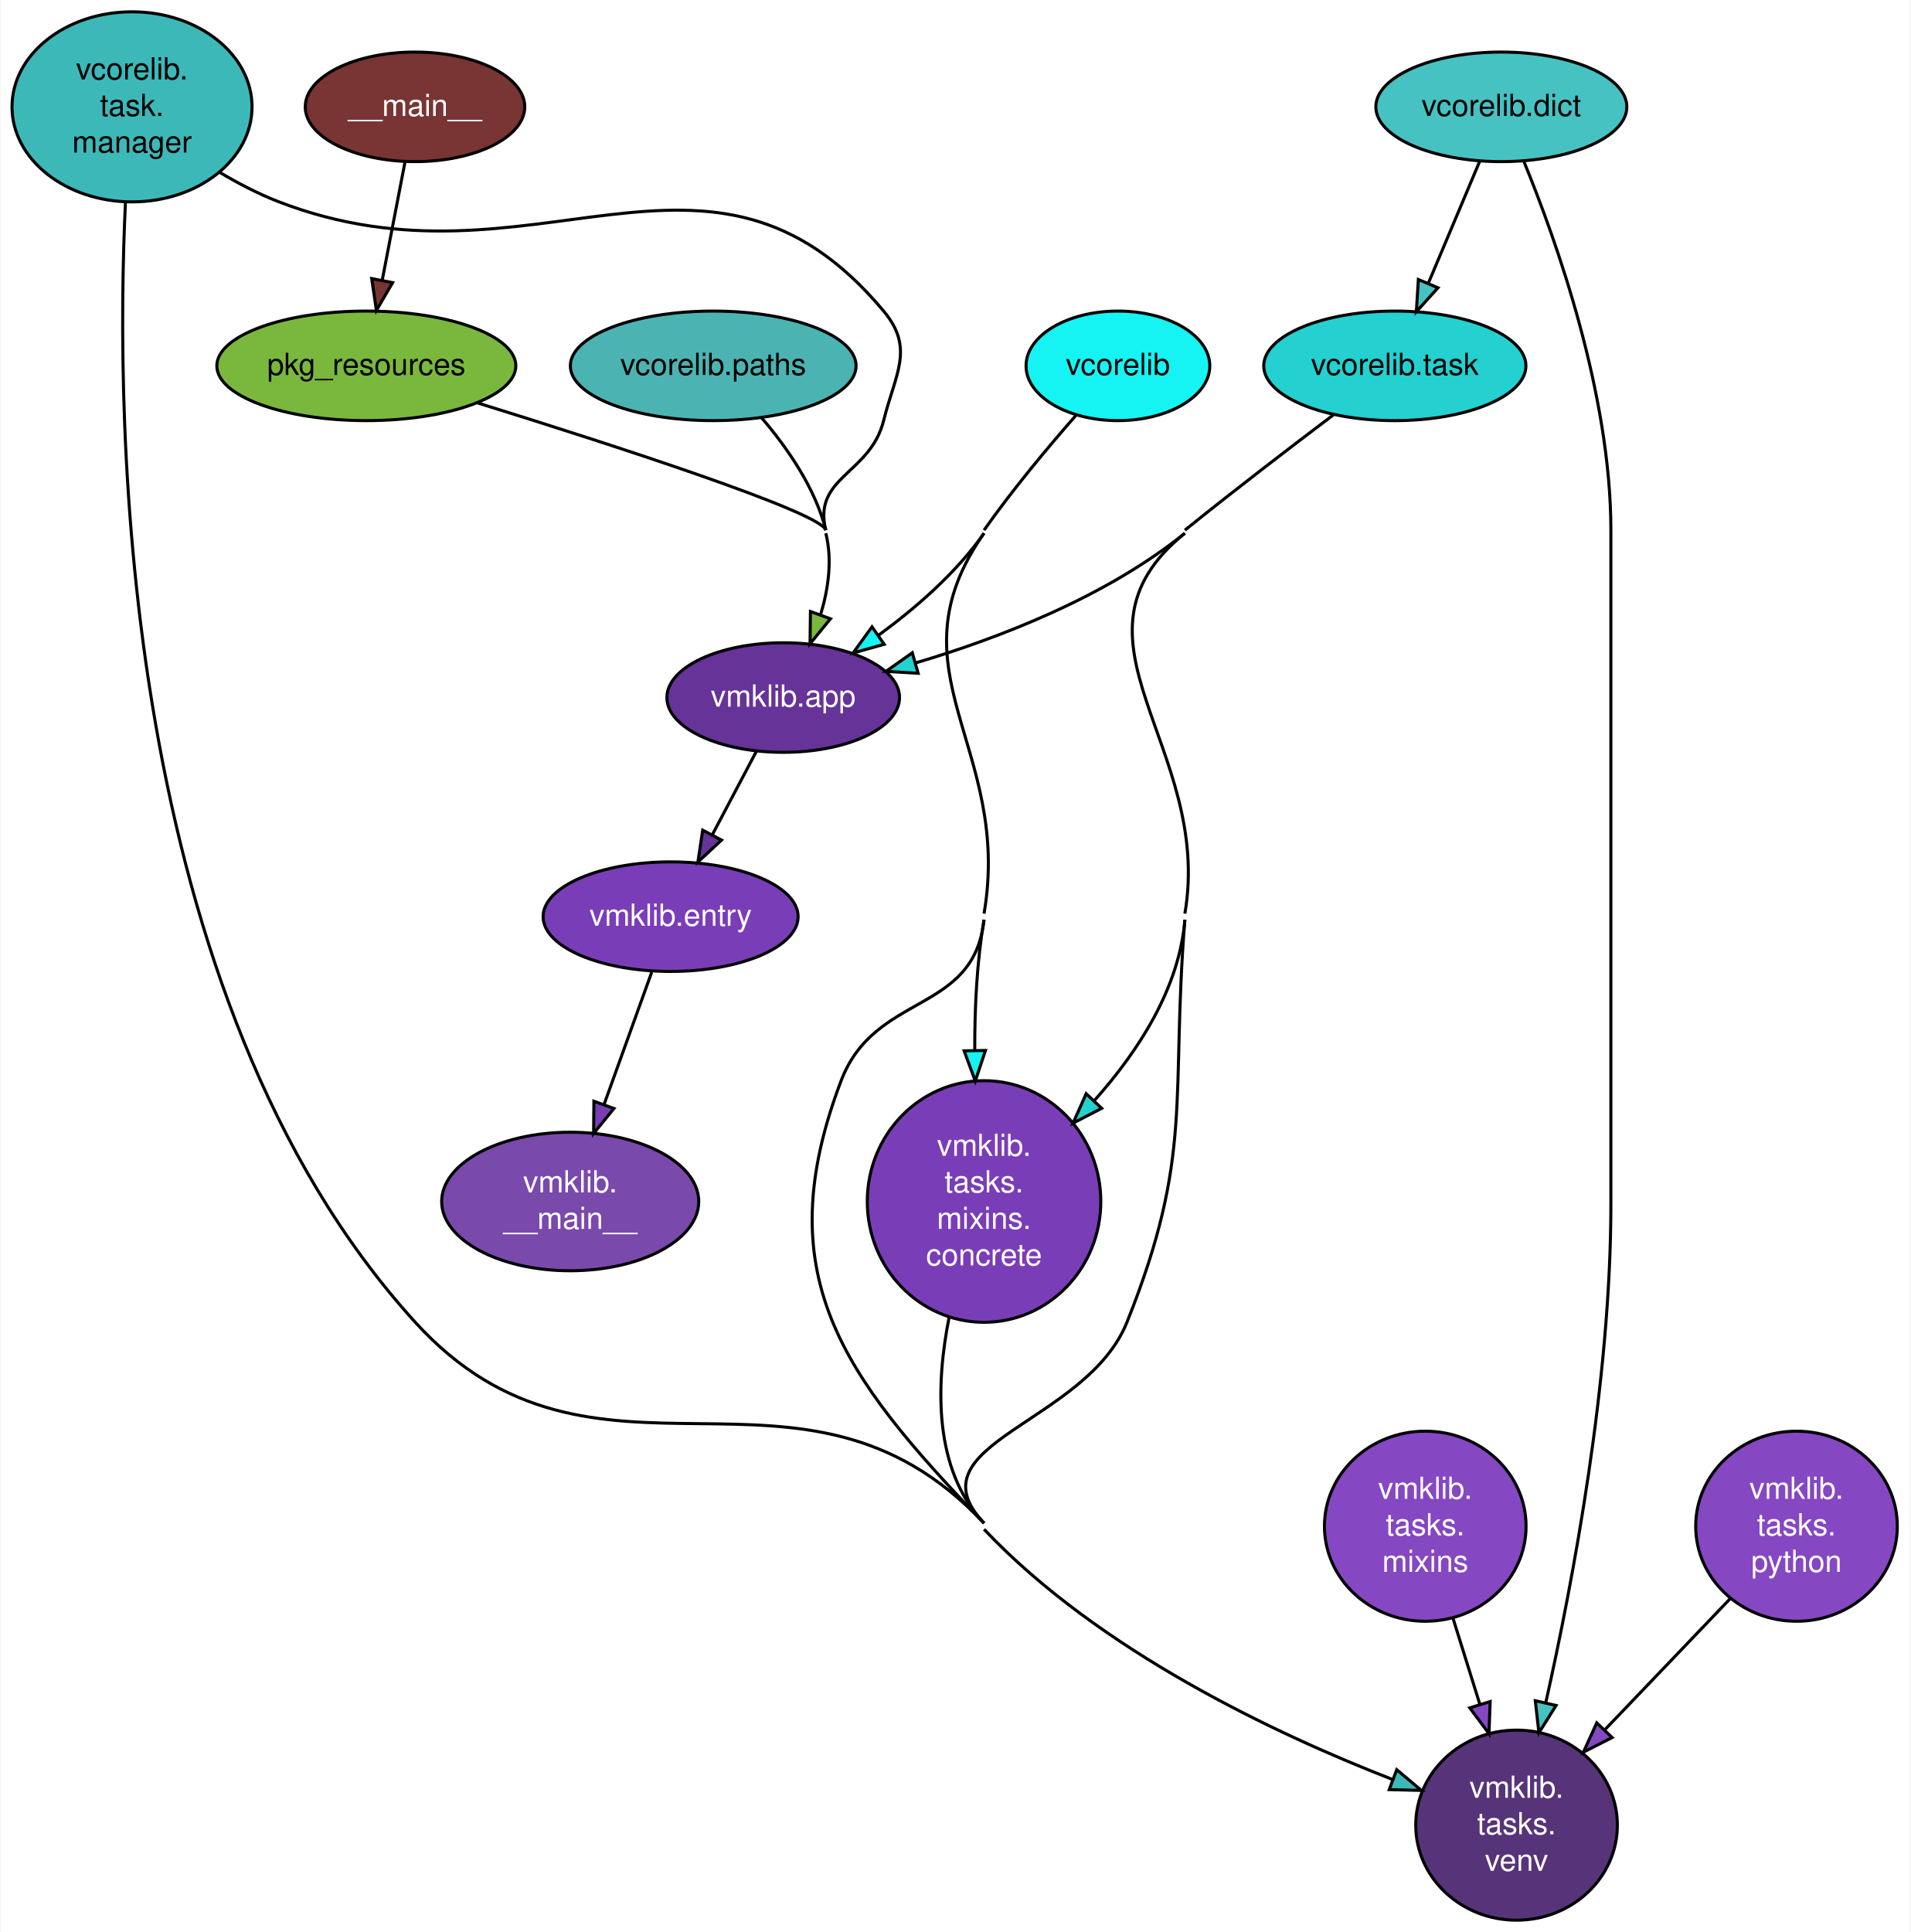
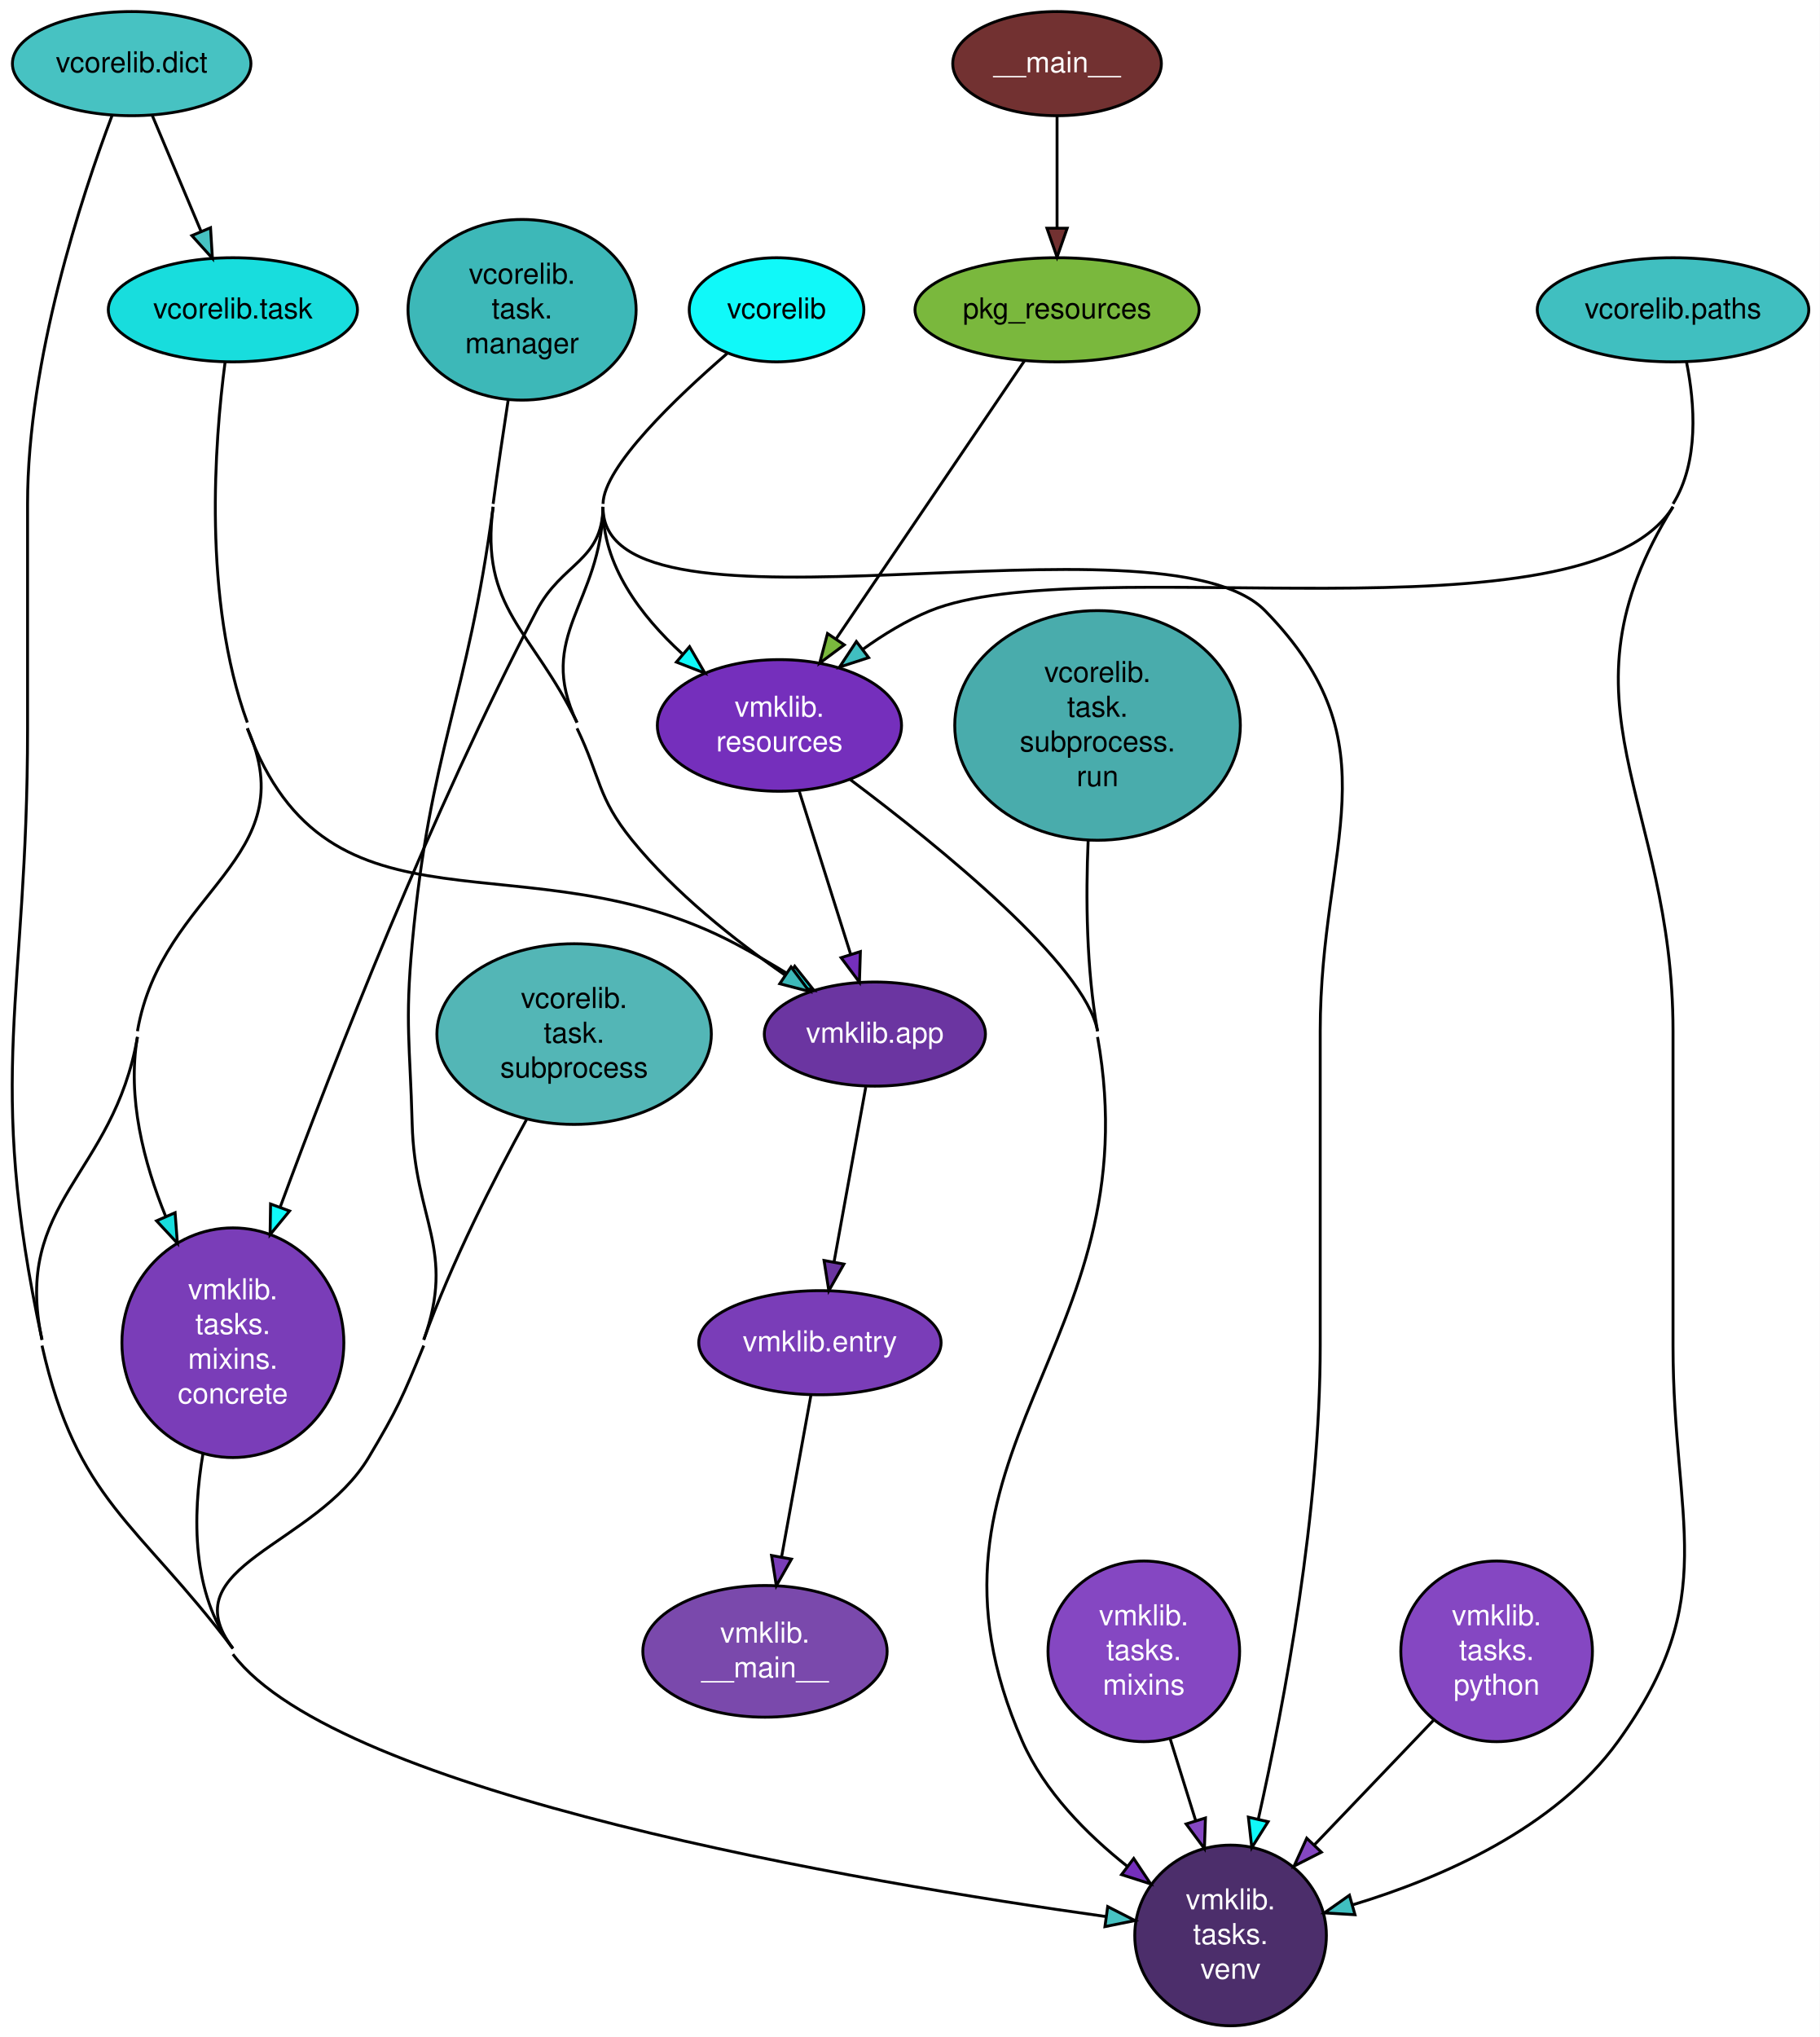
- <svg xmlns="http://www.w3.org/2000/svg" width="628pt" height="635pt" viewBox="0.00 0.00 627.54 634.87">
-   <g id="graph0" class="graph" transform="scale(1 1) rotate(0) translate(4 630.87)">
+ <svg xmlns="http://www.w3.org/2000/svg" width="629pt" height="704pt" viewBox="0.00 0.00 629.24 704.29">
+   <g id="graph0" class="graph" transform="scale(1 1) rotate(0) translate(4 700.29)">
    <style>.edge&gt;path:hover{stroke-width:8}</style>
-     <polygon fill="white" stroke="transparent" points="-4,4 -4,-630.87 623.54,-630.87 623.54,4 -4,4" />
+     <polygon fill="white" stroke="transparent" points="-4,4 -4,-700.29 625.24,-700.29 625.24,4 -4,4" />
    <g id="node1" class="node">
      <style>.edge&gt;path:hover{stroke-width:8}</style>
-       <ellipse fill="#793434" stroke="black" cx="132.22" cy="-595.76" rx="36.07" ry="18" />
-       <text text-anchor="middle" x="132.22" y="-592.76" font-family="Helvetica,sans-Serif" font-size="10.00" fill="#ffffff">__main__</text>
+       <ellipse fill="#723131" stroke="black" cx="361.52" cy="-678.29" rx="36.07" ry="18" />
+       <text text-anchor="middle" x="361.52" y="-675.29" font-family="Helvetica,sans-Serif" font-size="10.00" fill="#ffffff">__main__</text>
    </g>
    <g id="node2" class="node">
      <style>.edge&gt;path:hover{stroke-width:8}</style>
-       <ellipse fill="#7ab83d" stroke="black" cx="116.22" cy="-510.65" rx="49.13" ry="18" />
-       <text text-anchor="middle" x="116.22" y="-507.65" font-family="Helvetica,sans-Serif" font-size="10.00" fill="#000000">pkg_resources</text>
+       <ellipse fill="#7ab83d" stroke="black" cx="361.52" cy="-593.18" rx="49.13" ry="18" />
+       <text text-anchor="middle" x="361.52" y="-590.18" font-family="Helvetica,sans-Serif" font-size="10.00" fill="#000000">pkg_resources</text>
    </g>
    <g id="edge1" class="edge">
      <style>.edge&gt;path:hover{stroke-width:8}</style>
-       <path fill="none" stroke="black" d="M128.91,-577.54C126.76,-566.39 123.92,-551.65 121.47,-538.93" />
-       <polygon fill="#793434" stroke="black" points="124.86,-538 119.53,-528.85 117.99,-539.33 124.86,-538" />
+       <path fill="none" stroke="black" d="M361.52,-660.07C361.52,-648.93 361.52,-634.18 361.52,-621.46" />
+       <polygon fill="#723131" stroke="black" points="365.02,-621.38 361.52,-611.38 358.02,-621.38 365.02,-621.38" />
+     </g>
+     <g id="node13" class="node">
+       <style>.edge&gt;path:hover{stroke-width:8}</style>
+       <ellipse fill="#752fbc" stroke="black" cx="265.52" cy="-449.47" rx="42.22" ry="22.76" />
+       <text text-anchor="middle" x="265.52" y="-452.47" font-family="Helvetica,sans-Serif" font-size="10.00" fill="#ffffff">vmklib.</text>
+       <text text-anchor="middle" x="265.52" y="-440.47" font-family="Helvetica,sans-Serif" font-size="10.00" fill="#ffffff">resources</text>
+     </g>
+     <g id="edge2" class="edge">
+       <style>.edge&gt;path:hover{stroke-width:8}</style>
+       <path fill="none" stroke="black" d="M350.32,-575.65C334.36,-552.09 304.84,-508.52 285.19,-479.51" />
+       <polygon fill="#7ab83d" stroke="black" points="287.94,-477.33 279.43,-471.01 282.14,-481.25 287.94,-477.33" />
+     </g>
+     <g id="node3" class="node">
+       <style>.edge&gt;path:hover{stroke-width:8}</style>
+       <ellipse fill="#10f9f9" stroke="black" cx="264.52" cy="-593.18" rx="30.19" ry="18" />
+       <text text-anchor="middle" x="264.52" y="-590.18" font-family="Helvetica,sans-Serif" font-size="10.00" fill="#000000">vcorelib</text>
+     </g>
+     <g id="node11" class="node">
+       <style>.edge&gt;path:hover{stroke-width:8}</style>
+       <ellipse fill="#6b35a1" stroke="black" cx="298.52" cy="-342.76" rx="38.23" ry="18" />
+       <text text-anchor="middle" x="298.52" y="-339.76" font-family="Helvetica,sans-Serif" font-size="10.00" fill="#ffffff">vmklib.app</text>
+     </g>
+     <g id="edge3" class="edge">
+       <style>.edge&gt;path:hover{stroke-width:8}</style>
+       <path fill="none" stroke="black" d="M204.52,-525.07C203.98,-491.68 181.02,-480.55 195.52,-450.47" />
+     </g>
+     <g id="edge4" class="edge">
+       <style>.edge&gt;path:hover{stroke-width:8}</style>
+       <path fill="none" stroke="black" d="M204.52,-525.07C204.19,-505.03 217.53,-487.4 231.82,-474.33" />
+       <polygon fill="#10f9f9" stroke="black" points="234.44,-476.7 239.77,-467.54 229.89,-471.37 234.44,-476.7" />
+     </g>
+     <g id="node15" class="node">
+       <style>.edge&gt;path:hover{stroke-width:8}</style>
+       <ellipse fill="#7a3db8" stroke="black" cx="76.52" cy="-236.05" rx="38.37" ry="39.7" />
+       <text text-anchor="middle" x="76.52" y="-251.05" font-family="Helvetica,sans-Serif" font-size="10.00" fill="#ffffff">vmklib.</text>
+       <text text-anchor="middle" x="76.52" y="-239.05" font-family="Helvetica,sans-Serif" font-size="10.00" fill="#ffffff">tasks.</text>
+       <text text-anchor="middle" x="76.52" y="-227.05" font-family="Helvetica,sans-Serif" font-size="10.00" fill="#ffffff">mixins.</text>
+       <text text-anchor="middle" x="76.52" y="-215.05" font-family="Helvetica,sans-Serif" font-size="10.00" fill="#ffffff">concrete</text>
+     </g>
+     <g id="edge5" class="edge">
+       <style>.edge&gt;path:hover{stroke-width:8}</style>
+       <path fill="none" stroke="black" d="M247.56,-578.18C229.89,-562.91 204.72,-538.93 204.52,-526.07" />
+       <path fill="none" stroke="black" d="M204.52,-525.07C204.21,-506.08 190.31,-505.89 181.52,-489.07 145.11,-419.42 111.81,-334.26 92.87,-282.91" />
+       <polygon fill="#10f9f9" stroke="black" points="96.12,-281.6 89.39,-273.42 89.55,-284.01 96.12,-281.6" />
+     </g>
+     <g id="node17" class="node">
+       <style>.edge&gt;path:hover{stroke-width:8}</style>
+       <ellipse fill="#4c2e6b" stroke="black" cx="421.52" cy="-31.11" rx="33.13" ry="31.23" />
+       <text text-anchor="middle" x="421.52" y="-40.11" font-family="Helvetica,sans-Serif" font-size="10.00" fill="#ffffff">vmklib.</text>
+       <text text-anchor="middle" x="421.52" y="-28.11" font-family="Helvetica,sans-Serif" font-size="10.00" fill="#ffffff">tasks.</text>
+       <text text-anchor="middle" x="421.52" y="-16.11" font-family="Helvetica,sans-Serif" font-size="10.00" fill="#ffffff">venv</text>
+     </g>
+     <g id="edge6" class="edge">
+       <style>.edge&gt;path:hover{stroke-width:8}</style>
+       <path fill="none" stroke="black" d="M204.52,-525.07C203.98,-473.56 397.57,-525.96 433.52,-489.07 478.97,-442.42 452.52,-408.89 452.52,-343.76 452.52,-343.76 452.52,-343.76 452.52,-235.05 452.52,-177.55 440.21,-111.93 431.1,-71.26" />
+       <polygon fill="#10f9f9" stroke="black" points="434.5,-70.44 428.86,-61.47 427.68,-72 434.5,-70.44" />
+     </g>
+     <g id="node4" class="node">
+       <style>.edge&gt;path:hover{stroke-width:8}</style>
+       <ellipse fill="#47c2c2" stroke="black" cx="41.52" cy="-678.29" rx="41.24" ry="18" />
+       <text text-anchor="middle" x="41.52" y="-675.29" font-family="Helvetica,sans-Serif" font-size="10.00" fill="#000000">vcorelib.dict</text>
+     </g>
+     <g id="node6" class="node">
+       <style>.edge&gt;path:hover{stroke-width:8}</style>
+       <ellipse fill="#18dddd" stroke="black" cx="76.52" cy="-593.18" rx="43.08" ry="18" />
+       <text text-anchor="middle" x="76.52" y="-590.18" font-family="Helvetica,sans-Serif" font-size="10.00" fill="#000000">vcorelib.task</text>
+     </g>
+     <g id="edge7" class="edge">
+       <style>.edge&gt;path:hover{stroke-width:8}</style>
+       <path fill="none" stroke="black" d="M48.6,-660.47C53.44,-648.98 59.95,-633.53 65.46,-620.43" />
+       <polygon fill="#47c2c2" stroke="black" points="68.79,-621.55 69.44,-610.97 62.34,-618.83 68.79,-621.55" />
+     </g>
+     <g id="edge8" class="edge">
+       <style>.edge&gt;path:hover{stroke-width:8}</style>
+       <path fill="none" stroke="black" d="M34.75,-660.37C24.32,-632.74 5.52,-576 5.52,-526.07 5.52,-526.07 5.52,-526.07 5.52,-448.47 5.52,-354.48 -9.24,-328.94 10.52,-237.05" />
+       <path fill="none" stroke="black" d="M10.52,-235.05C22.57,-181.38 43.37,-174.24 76.52,-130.34" />
+       <path fill="none" stroke="black" d="M76.52,-128.34C113.07,-79.93 294.31,-49.41 378.45,-37.64" />
+       <polygon fill="#47c2c2" stroke="black" points="379.03,-41.09 388.46,-36.26 378.08,-34.16 379.03,-41.09" />
+     </g>
+     <g id="node5" class="node">
+       <style>.edge&gt;path:hover{stroke-width:8}</style>
+       <ellipse fill="#40bfc0" stroke="black" cx="574.52" cy="-593.18" rx="46.95" ry="18" />
+       <text text-anchor="middle" x="574.52" y="-590.18" font-family="Helvetica,sans-Serif" font-size="10.00" fill="#000000">vcorelib.paths</text>
+     </g>
+     <g id="edge9" class="edge">
+       <style>.edge&gt;path:hover{stroke-width:8}</style>
+       <path fill="none" stroke="black" d="M579.19,-575.08C582.05,-560.87 583.61,-540.69 574.52,-526.07" />
+       <path fill="none" stroke="black" d="M574.52,-525.07C544.05,-476.1 370.88,-510.93 317.52,-489.07 309.44,-485.76 301.48,-480.91 294.31,-475.75" />
+       <polygon fill="#40bfc0" stroke="black" points="296.37,-472.92 286.29,-469.64 292.12,-478.49 296.37,-472.92" />
+     </g>
+     <g id="edge10" class="edge">
+       <style>.edge&gt;path:hover{stroke-width:8}</style>
+       <path fill="none" stroke="black" d="M574.52,-525.07C531.95,-456.65 574.52,-424.34 574.52,-343.76 574.52,-343.76 574.52,-343.76 574.52,-235.05 574.52,-173.65 591.45,-148.01 555.52,-98.23 533.76,-68.08 494.37,-50.97 463.91,-41.75" />
+       <polygon fill="#40bfc0" stroke="black" points="464.54,-38.28 453.96,-38.91 462.62,-45.02 464.54,-38.28" />
+     </g>
+     <g id="edge11" class="edge">
+       <style>.edge&gt;path:hover{stroke-width:8}</style>
+       <path fill="none" stroke="black" d="M81.52,-448.47C109.59,-371.32 178,-412.37 250.52,-373.87 256.59,-370.65 262.92,-366.94 268.92,-363.26" />
+       <polygon fill="#18dddd" stroke="black" points="270.8,-366.21 277.4,-357.93 267.07,-360.28 270.8,-366.21" />
+     </g>
+     <g id="edge12" class="edge">
+       <style>.edge&gt;path:hover{stroke-width:8}</style>
+       <path fill="none" stroke="black" d="M43.52,-341.76C39.91,-320.87 45.66,-298.37 53.33,-279.6" />
+       <polygon fill="#18dddd" stroke="black" points="56.54,-281 57.34,-270.43 50.12,-278.19 56.54,-281" />
+     </g>
+     <g id="edge13" class="edge">
+       <style>.edge&gt;path:hover{stroke-width:8}</style>
+       <path fill="none" stroke="black" d="M73.81,-574.96C70.22,-547.62 66.03,-493.04 81.52,-450.47" />
+       <path fill="none" stroke="black" d="M81.52,-448.47C101.74,-403.28 51.94,-392.54 43.52,-343.76" />
+       <path fill="none" stroke="black" d="M43.52,-341.76C35.21,-293.68 0.26,-284.75 10.52,-237.05" />
+     </g>
+     <g id="node7" class="node">
+       <style>.edge&gt;path:hover{stroke-width:8}</style>
+       <ellipse fill="#3db8b8" stroke="black" cx="176.52" cy="-593.18" rx="39.44" ry="31.23" />
+       <text text-anchor="middle" x="176.52" y="-602.18" font-family="Helvetica,sans-Serif" font-size="10.00" fill="#000000">vcorelib.</text>
+       <text text-anchor="middle" x="176.52" y="-590.18" font-family="Helvetica,sans-Serif" font-size="10.00" fill="#000000">task.</text>
+       <text text-anchor="middle" x="176.52" y="-578.18" font-family="Helvetica,sans-Serif" font-size="10.00" fill="#000000">manager</text>
+     </g>
+     <g id="edge14" class="edge">
+       <style>.edge&gt;path:hover{stroke-width:8}</style>
+       <path fill="none" stroke="black" d="M166.52,-525.07C161.82,-489.81 180.07,-482.51 195.52,-450.47" />
+       <path fill="none" stroke="black" d="M195.52,-448.47C203.82,-431.25 202.48,-424.73 214.52,-409.87 229.34,-391.57 250.1,-375.17 267.28,-363.28" />
+       <polygon fill="#3db8b8" stroke="black" points="269.54,-365.98 275.88,-357.49 265.63,-360.17 269.54,-365.98" />
+     </g>
+     <g id="edge15" class="edge">
+       <style>.edge&gt;path:hover{stroke-width:8}</style>
+       <path fill="none" stroke="black" d="M171.76,-562.26C170.02,-550.94 168.09,-537.92 166.52,-526.07" />
+       <path fill="none" stroke="black" d="M166.52,-525.07C157.5,-457.32 144.77,-441.93 138.52,-373.87 135.99,-346.33 137.78,-339.29 138.52,-311.65 139.41,-278.46 153.73,-268.3 142.52,-237.05" />
+       <path fill="none" stroke="black" d="M142.52,-235.05C135.29,-217.35 133.31,-212.87 123.52,-196.45 105.05,-165.49 54.79,-159.11 76.52,-130.34" />
+     </g>
+     <g id="node8" class="node">
+       <style>.edge&gt;path:hover{stroke-width:8}</style>
+       <ellipse fill="#53b6b6" stroke="black" cx="194.52" cy="-342.76" rx="47.45" ry="31.23" />
+       <text text-anchor="middle" x="194.52" y="-351.76" font-family="Helvetica,sans-Serif" font-size="10.00" fill="#000000">vcorelib.</text>
+       <text text-anchor="middle" x="194.52" y="-339.76" font-family="Helvetica,sans-Serif" font-size="10.00" fill="#000000">task.</text>
+       <text text-anchor="middle" x="194.52" y="-327.76" font-family="Helvetica,sans-Serif" font-size="10.00" fill="#000000">subprocess</text>
+     </g>
+     <g id="edge16" class="edge">
+       <style>.edge&gt;path:hover{stroke-width:8}</style>
+       <path fill="none" stroke="black" d="M178.07,-313.22C166.77,-292.6 152.11,-263.8 142.52,-237.05" />
    </g>
    <g id="node9" class="node">
      <style>.edge&gt;path:hover{stroke-width:8}</style>
-       <ellipse fill="#663399" stroke="black" cx="253.22" cy="-401.65" rx="38.23" ry="18" />
-       <text text-anchor="middle" x="253.22" y="-398.65" font-family="Helvetica,sans-Serif" font-size="10.00" fill="#ffffff">vmklib.app</text>
-     </g>
-     <g id="edge2" class="edge">
-       <style>.edge&gt;path:hover{stroke-width:8}</style>
-       <path fill="none" stroke="black" d="M152.7,-498.5C196.92,-484.76 265.76,-462.49 267.22,-456.65" />
-       <path fill="none" stroke="black" d="M267.22,-455.65C269.42,-446.89 268.06,-437.34 265.49,-428.8" />
-       <polygon fill="#7ab83d" stroke="black" points="268.75,-427.53 262.04,-419.33 262.17,-429.92 268.75,-427.53" />
-     </g>
-     <g id="node3" class="node">
-       <style>.edge&gt;path:hover{stroke-width:8}</style>
-       <ellipse fill="#16f3f3" stroke="black" cx="363.22" cy="-510.65" rx="30.19" ry="18" />
-       <text text-anchor="middle" x="363.22" y="-507.65" font-family="Helvetica,sans-Serif" font-size="10.00" fill="#000000">vcorelib</text>
-     </g>
-     <g id="edge3" class="edge">
-       <style>.edge&gt;path:hover{stroke-width:8}</style>
-       <path fill="none" stroke="black" d="M349.44,-494.4C340.4,-484.09 328.56,-469.96 319.22,-456.65" />
-       <path fill="none" stroke="black" d="M319.22,-455.65C310.03,-442.55 296.72,-431.01 284.46,-422.06" />
-       <polygon fill="#16f3f3" stroke="black" points="286.4,-419.15 276.2,-416.3 282.4,-424.89 286.4,-419.15" />
+       <ellipse fill="#49acac" stroke="black" cx="375.52" cy="-449.47" rx="49.38" ry="39.7" />
+       <text text-anchor="middle" x="375.52" y="-464.47" font-family="Helvetica,sans-Serif" font-size="10.00" fill="#000000">vcorelib.</text>
+       <text text-anchor="middle" x="375.52" y="-452.47" font-family="Helvetica,sans-Serif" font-size="10.00" fill="#000000">task.</text>
+       <text text-anchor="middle" x="375.52" y="-440.47" font-family="Helvetica,sans-Serif" font-size="10.00" fill="#000000">subprocess.</text>
+       <text text-anchor="middle" x="375.52" y="-428.47" font-family="Helvetica,sans-Serif" font-size="10.00" fill="#000000">run</text>
+     </g>
+     <g id="edge17" class="edge">
+       <style>.edge&gt;path:hover{stroke-width:8}</style>
+       <path fill="none" stroke="black" d="M372.28,-409.89C371.42,-389.99 371.64,-365.41 375.52,-343.76" />
+     </g>
+     <g id="node10" class="node">
+       <style>.edge&gt;path:hover{stroke-width:8}</style>
+       <ellipse fill="#7a49ac" stroke="black" cx="260.52" cy="-129.34" rx="42.24" ry="22.76" />
+       <text text-anchor="middle" x="260.52" y="-132.34" font-family="Helvetica,sans-Serif" font-size="10.00" fill="#ffffff">vmklib.</text>
+       <text text-anchor="middle" x="260.52" y="-120.34" font-family="Helvetica,sans-Serif" font-size="10.00" fill="#ffffff">__main__</text>
    </g>
    <g id="node12" class="node">
      <style>.edge&gt;path:hover{stroke-width:8}</style>
-       <ellipse fill="#7a3db8" stroke="black" cx="319.22" cy="-236.05" rx="38.37" ry="39.7" />
-       <text text-anchor="middle" x="319.22" y="-251.05" font-family="Helvetica,sans-Serif" font-size="10.00" fill="#ffffff">vmklib.</text>
-       <text text-anchor="middle" x="319.22" y="-239.05" font-family="Helvetica,sans-Serif" font-size="10.00" fill="#ffffff">tasks.</text>
-       <text text-anchor="middle" x="319.22" y="-227.05" font-family="Helvetica,sans-Serif" font-size="10.00" fill="#ffffff">mixins.</text>
-       <text text-anchor="middle" x="319.22" y="-215.05" font-family="Helvetica,sans-Serif" font-size="10.00" fill="#ffffff">concrete</text>
-     </g>
-     <g id="edge4" class="edge">
-       <style>.edge&gt;path:hover{stroke-width:8}</style>
-       <path fill="none" stroke="black" d="M319.22,-328.65C316.87,-314.91 316.13,-299.84 316.17,-285.96" />
-       <polygon fill="#16f3f3" stroke="black" points="319.68,-285.68 316.34,-275.62 312.68,-285.56 319.68,-285.68" />
+       <ellipse fill="#7a3db8" stroke="black" cx="279.52" cy="-236.05" rx="41.9" ry="18" />
+       <text text-anchor="middle" x="279.52" y="-233.05" font-family="Helvetica,sans-Serif" font-size="10.00" fill="#ffffff">vmklib.entry</text>
+     </g>
+     <g id="edge18" class="edge">
+       <style>.edge&gt;path:hover{stroke-width:8}</style>
+       <path fill="none" stroke="black" d="M295.38,-324.47C292.39,-308 287.85,-282.97 284.39,-263.9" />
+       <polygon fill="#6b35a1" stroke="black" points="287.82,-263.23 282.6,-254.02 280.94,-264.48 287.82,-263.23" />
+     </g>
+     <g id="edge19" class="edge">
+       <style>.edge&gt;path:hover{stroke-width:8}</style>
+       <path fill="none" stroke="black" d="M276.38,-217.76C273.64,-202.63 269.58,-180.29 266.26,-161.97" />
+       <polygon fill="#7a3db8" stroke="black" points="269.68,-161.23 264.45,-152.01 262.79,-162.48 269.68,-161.23" />
+     </g>
+     <g id="edge20" class="edge">
+       <style>.edge&gt;path:hover{stroke-width:8}</style>
+       <path fill="none" stroke="black" d="M272.27,-427.03C277.44,-410.62 284.6,-387.91 290.14,-370.35" />
+       <polygon fill="#752fbc" stroke="black" points="293.51,-371.28 293.18,-360.69 286.84,-369.17 293.51,-371.28" />
+     </g>
+     <g id="edge21" class="edge">
+       <style>.edge&gt;path:hover{stroke-width:8}</style>
+       <path fill="none" stroke="black" d="M289.83,-430.88C320.97,-407.53 371.42,-366.6 375.52,-343.76" />
+       <path fill="none" stroke="black" d="M375.52,-341.76C394.72,-234.61 305.73,-197.88 349.52,-98.23 357.11,-80.95 371.68,-66.21 385.75,-55.06" />
+       <polygon fill="#752fbc" stroke="black" points="388.03,-57.73 393.91,-48.92 383.82,-52.14 388.03,-57.73" />
    </g>
    <g id="node14" class="node">
      <style>.edge&gt;path:hover{stroke-width:8}</style>
-       <ellipse fill="#573479" stroke="black" cx="494.22" cy="-31.11" rx="33.13" ry="31.23" />
-       <text text-anchor="middle" x="494.22" y="-40.11" font-family="Helvetica,sans-Serif" font-size="10.00" fill="#ffffff">vmklib.</text>
-       <text text-anchor="middle" x="494.22" y="-28.11" font-family="Helvetica,sans-Serif" font-size="10.00" fill="#ffffff">tasks.</text>
-       <text text-anchor="middle" x="494.22" y="-16.11" font-family="Helvetica,sans-Serif" font-size="10.00" fill="#ffffff">venv</text>
-     </g>
-     <g id="edge5" class="edge">
-       <style>.edge&gt;path:hover{stroke-width:8}</style>
-       <path fill="none" stroke="black" d="M319.22,-455.65C287.31,-410.17 328.59,-385.41 319.22,-330.65" />
-       <path fill="none" stroke="black" d="M319.22,-328.65C315.85,-297.34 283.39,-305.08 272.22,-275.65 248.14,-212.19 272.13,-179.22 319.22,-130.34" />
-     </g>
-     <g id="node4" class="node">
-       <style>.edge&gt;path:hover{stroke-width:8}</style>
-       <ellipse fill="#47c2c2" stroke="black" cx="489.22" cy="-595.76" rx="41.24" ry="18" />
-       <text text-anchor="middle" x="489.22" y="-592.76" font-family="Helvetica,sans-Serif" font-size="10.00" fill="#000000">vcorelib.dict</text>
-     </g>
-     <g id="node6" class="node">
-       <style>.edge&gt;path:hover{stroke-width:8}</style>
-       <ellipse fill="#24d0d0" stroke="black" cx="454.22" cy="-510.65" rx="43.08" ry="18" />
-       <text text-anchor="middle" x="454.22" y="-507.65" font-family="Helvetica,sans-Serif" font-size="10.00" fill="#000000">vcorelib.task</text>
-     </g>
-     <g id="edge6" class="edge">
-       <style>.edge&gt;path:hover{stroke-width:8}</style>
-       <path fill="none" stroke="black" d="M482.14,-577.94C477.3,-566.45 470.79,-550.99 465.27,-537.89" />
-       <polygon fill="#47c2c2" stroke="black" points="468.4,-536.3 461.29,-528.44 461.95,-539.02 468.4,-536.3" />
-     </g>
-     <g id="edge7" class="edge">
-       <style>.edge&gt;path:hover{stroke-width:8}</style>
-       <path fill="none" stroke="black" d="M496.68,-577.69C507.23,-551.97 525.22,-501.5 525.22,-456.65 525.22,-456.65 525.22,-456.65 525.22,-235.05 525.22,-177.55 512.91,-111.93 503.8,-71.26" />
-       <polygon fill="#47c2c2" stroke="black" points="507.21,-70.44 501.57,-61.47 500.38,-72 507.21,-70.44" />
-     </g>
-     <g id="node5" class="node">
-       <style>.edge&gt;path:hover{stroke-width:8}</style>
-       <ellipse fill="#4cb3b3" stroke="black" cx="230.22" cy="-510.65" rx="46.95" ry="18" />
-       <text text-anchor="middle" x="230.22" y="-507.65" font-family="Helvetica,sans-Serif" font-size="10.00" fill="#000000">vcorelib.paths</text>
-     </g>
-     <g id="edge8" class="edge">
-       <style>.edge&gt;path:hover{stroke-width:8}</style>
-       <path fill="none" stroke="black" d="M246.1,-493.6C254.48,-483.83 263.73,-470.58 267.22,-456.65" />
-     </g>
-     <g id="edge9" class="edge">
-       <style>.edge&gt;path:hover{stroke-width:8}</style>
-       <path fill="none" stroke="black" d="M434.09,-494.59C420.22,-484.12 401.44,-469.74 385.22,-456.65" />
-       <path fill="none" stroke="black" d="M385.22,-455.65C359.39,-434.78 324.27,-421.21 296.75,-413.03" />
-       <polygon fill="#24d0d0" stroke="black" points="297.56,-409.62 286.98,-410.26 295.65,-416.36 297.56,-409.62" />
-     </g>
-     <g id="edge10" class="edge">
-       <style>.edge&gt;path:hover{stroke-width:8}</style>
-       <path fill="none" stroke="black" d="M385.22,-455.65C342,-420.74 394.59,-385.41 385.22,-330.65" />
-       <path fill="none" stroke="black" d="M385.22,-328.65C383.41,-306.15 369.88,-285.36 355.53,-269.29" />
-       <polygon fill="#24d0d0" stroke="black" points="357.87,-266.67 348.47,-261.79 352.78,-271.47 357.87,-266.67" />
-     </g>
-     <g id="edge11" class="edge">
-       <style>.edge&gt;path:hover{stroke-width:8}</style>
-       <path fill="none" stroke="black" d="M385.22,-328.65C380.47,-269.48 388.26,-251.57 366.22,-196.45 352.84,-162.98 294.48,-156.56 319.22,-130.34" />
-     </g>
-     <g id="node7" class="node">
-       <style>.edge&gt;path:hover{stroke-width:8}</style>
-       <ellipse fill="#3db8b8" stroke="black" cx="39.22" cy="-595.76" rx="39.44" ry="31.23" />
-       <text text-anchor="middle" x="39.22" y="-604.76" font-family="Helvetica,sans-Serif" font-size="10.00" fill="#000000">vcorelib.</text>
-       <text text-anchor="middle" x="39.22" y="-592.76" font-family="Helvetica,sans-Serif" font-size="10.00" fill="#000000">task.</text>
-       <text text-anchor="middle" x="39.22" y="-580.76" font-family="Helvetica,sans-Serif" font-size="10.00" fill="#000000">manager</text>
-     </g>
-     <g id="edge12" class="edge">
-       <style>.edge&gt;path:hover{stroke-width:8}</style>
-       <path fill="none" stroke="black" d="M67.99,-574.26C74.12,-570.61 80.71,-567.17 87.22,-564.65 171.03,-532.18 228.6,-597.63 286.22,-528.65 296.48,-516.37 290.07,-508.18 286.22,-492.65 281.87,-475.09 262.83,-474.2 267.22,-456.65" />
-     </g>
-     <g id="edge13" class="edge">
-       <style>.edge&gt;path:hover{stroke-width:8}</style>
-       <path fill="none" stroke="black" d="M37.07,-564.6C33.59,-491.53 35.13,-303.24 132.22,-196.45 191.52,-131.23 258.91,-194.63 319.22,-130.34" />
-       <path fill="none" stroke="black" d="M319.22,-128.34C356.88,-88.5 414.77,-61.17 453.54,-46.09" />
-       <polygon fill="#3db8b8" stroke="black" points="454.85,-49.34 462.96,-42.52 452.37,-42.79 454.85,-49.34" />
-     </g>
-     <g id="node8" class="node">
-       <style>.edge&gt;path:hover{stroke-width:8}</style>
-       <ellipse fill="#7a49ac" stroke="black" cx="183.22" cy="-236.05" rx="42.24" ry="22.76" />
-       <text text-anchor="middle" x="183.22" y="-239.05" font-family="Helvetica,sans-Serif" font-size="10.00" fill="#ffffff">vmklib.</text>
-       <text text-anchor="middle" x="183.22" y="-227.05" font-family="Helvetica,sans-Serif" font-size="10.00" fill="#ffffff">__main__</text>
-     </g>
-     <g id="node10" class="node">
-       <style>.edge&gt;path:hover{stroke-width:8}</style>
-       <ellipse fill="#7a3db8" stroke="black" cx="216.22" cy="-329.65" rx="41.9" ry="18" />
-       <text text-anchor="middle" x="216.22" y="-326.65" font-family="Helvetica,sans-Serif" font-size="10.00" fill="#ffffff">vmklib.entry</text>
-     </g>
-     <g id="edge14" class="edge">
-       <style>.edge&gt;path:hover{stroke-width:8}</style>
-       <path fill="none" stroke="black" d="M244.45,-384.06C240.14,-375.9 234.84,-365.87 230,-356.71" />
-       <polygon fill="#663399" stroke="black" points="232.95,-354.81 225.18,-347.6 226.76,-358.08 232.95,-354.81" />
-     </g>
-     <g id="edge15" class="edge">
-       <style>.edge&gt;path:hover{stroke-width:8}</style>
-       <path fill="none" stroke="black" d="M210.01,-311.42C205.62,-299.21 199.59,-282.48 194.37,-267.99" />
-       <polygon fill="#7a3db8" stroke="black" points="197.59,-266.61 190.91,-258.39 191.01,-268.99 197.59,-266.61" />
-     </g>
-     <g id="node11" class="node">
-       <style>.edge&gt;path:hover{stroke-width:8}</style>
-       <ellipse fill="#8547c2" stroke="black" cx="464.22" cy="-129.34" rx="33.13" ry="31.23" />
-       <text text-anchor="middle" x="464.22" y="-138.34" font-family="Helvetica,sans-Serif" font-size="10.00" fill="#ffffff">vmklib.</text>
-       <text text-anchor="middle" x="464.22" y="-126.34" font-family="Helvetica,sans-Serif" font-size="10.00" fill="#ffffff">tasks.</text>
-       <text text-anchor="middle" x="464.22" y="-114.34" font-family="Helvetica,sans-Serif" font-size="10.00" fill="#ffffff">mixins</text>
-     </g>
-     <g id="edge16" class="edge">
-       <style>.edge&gt;path:hover{stroke-width:8}</style>
-       <path fill="none" stroke="black" d="M473.3,-99.21C476.09,-90.26 479.21,-80.26 482.17,-70.78" />
-       <polygon fill="#8547c2" stroke="black" points="485.54,-71.73 485.17,-61.15 478.85,-69.65 485.54,-71.73" />
-     </g>
-     <g id="edge17" class="edge">
-       <style>.edge&gt;path:hover{stroke-width:8}</style>
-       <path fill="none" stroke="black" d="M307.78,-198.19C303.28,-175.71 302.57,-147.99 319.22,-130.34" />
-     </g>
-     <g id="node13" class="node">
-       <style>.edge&gt;path:hover{stroke-width:8}</style>
-       <ellipse fill="#8547c2" stroke="black" cx="586.22" cy="-129.34" rx="33.13" ry="31.23" />
-       <text text-anchor="middle" x="586.22" y="-138.34" font-family="Helvetica,sans-Serif" font-size="10.00" fill="#ffffff">vmklib.</text>
-       <text text-anchor="middle" x="586.22" y="-126.34" font-family="Helvetica,sans-Serif" font-size="10.00" fill="#ffffff">tasks.</text>
-       <text text-anchor="middle" x="586.22" y="-114.34" font-family="Helvetica,sans-Serif" font-size="10.00" fill="#ffffff">python</text>
-     </g>
-     <g id="edge18" class="edge">
-       <style>.edge&gt;path:hover{stroke-width:8}</style>
-       <path fill="none" stroke="black" d="M564.42,-105.53C552.13,-92.69 536.63,-76.47 523.32,-62.55" />
-       <polygon fill="#8547c2" stroke="black" points="525.63,-59.9 516.19,-55.09 520.57,-64.73 525.63,-59.9" />
+       <ellipse fill="#8547c2" stroke="black" cx="391.52" cy="-129.34" rx="33.13" ry="31.23" />
+       <text text-anchor="middle" x="391.52" y="-138.34" font-family="Helvetica,sans-Serif" font-size="10.00" fill="#ffffff">vmklib.</text>
+       <text text-anchor="middle" x="391.52" y="-126.34" font-family="Helvetica,sans-Serif" font-size="10.00" fill="#ffffff">tasks.</text>
+       <text text-anchor="middle" x="391.52" y="-114.34" font-family="Helvetica,sans-Serif" font-size="10.00" fill="#ffffff">mixins</text>
+     </g>
+     <g id="edge22" class="edge">
+       <style>.edge&gt;path:hover{stroke-width:8}</style>
+       <path fill="none" stroke="black" d="M400.6,-99.21C403.39,-90.26 406.5,-80.26 409.46,-70.78" />
+       <polygon fill="#8547c2" stroke="black" points="412.83,-71.73 412.47,-61.15 406.15,-69.65 412.83,-71.73" />
+     </g>
+     <g id="edge23" class="edge">
+       <style>.edge&gt;path:hover{stroke-width:8}</style>
+       <path fill="none" stroke="black" d="M66.21,-197.88C62.5,-176.11 62.22,-149.27 76.52,-130.34" />
+     </g>
+     <g id="node16" class="node">
+       <style>.edge&gt;path:hover{stroke-width:8}</style>
+       <ellipse fill="#8547c2" stroke="black" cx="513.52" cy="-129.34" rx="33.13" ry="31.23" />
+       <text text-anchor="middle" x="513.52" y="-138.34" font-family="Helvetica,sans-Serif" font-size="10.00" fill="#ffffff">vmklib.</text>
+       <text text-anchor="middle" x="513.52" y="-126.34" font-family="Helvetica,sans-Serif" font-size="10.00" fill="#ffffff">tasks.</text>
+       <text text-anchor="middle" x="513.52" y="-114.34" font-family="Helvetica,sans-Serif" font-size="10.00" fill="#ffffff">python</text>
+     </g>
+     <g id="edge24" class="edge">
+       <style>.edge&gt;path:hover{stroke-width:8}</style>
+       <path fill="none" stroke="black" d="M491.71,-105.53C479.43,-92.69 463.93,-76.47 450.62,-62.55" />
+       <polygon fill="#8547c2" stroke="black" points="452.92,-59.9 443.48,-55.09 447.86,-64.73 452.92,-59.9" />
    </g>
  </g>
</svg>
